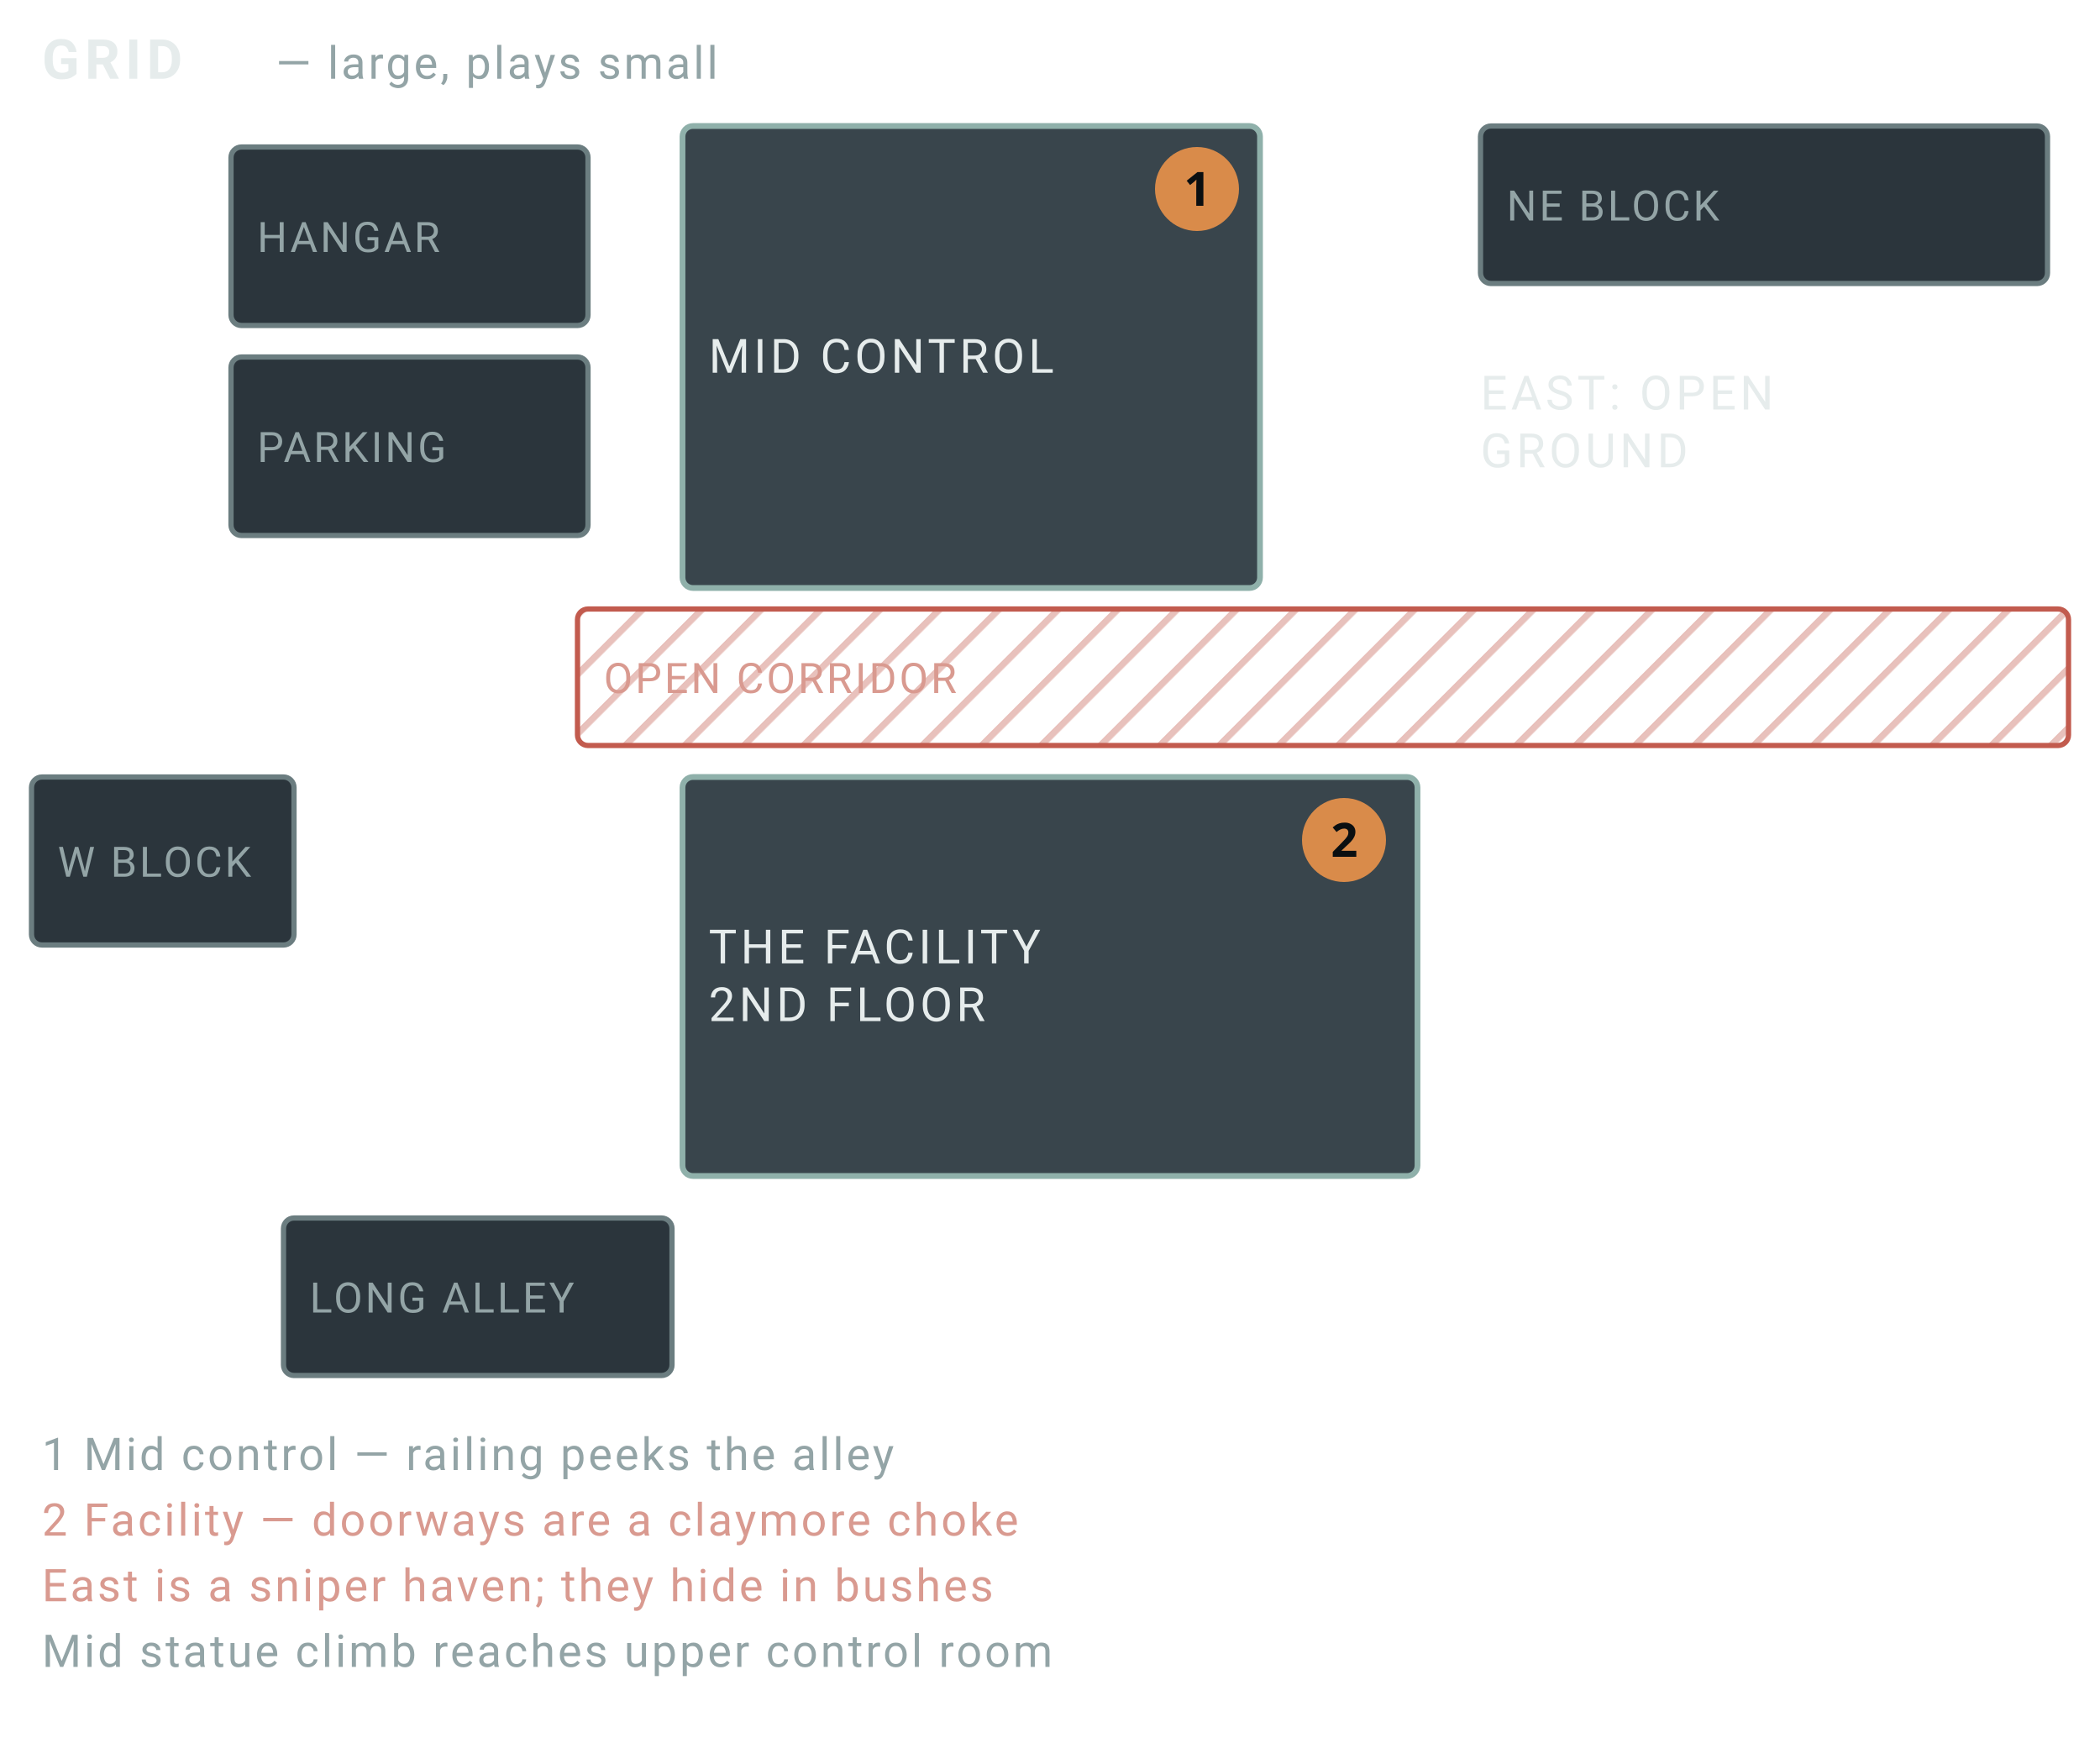
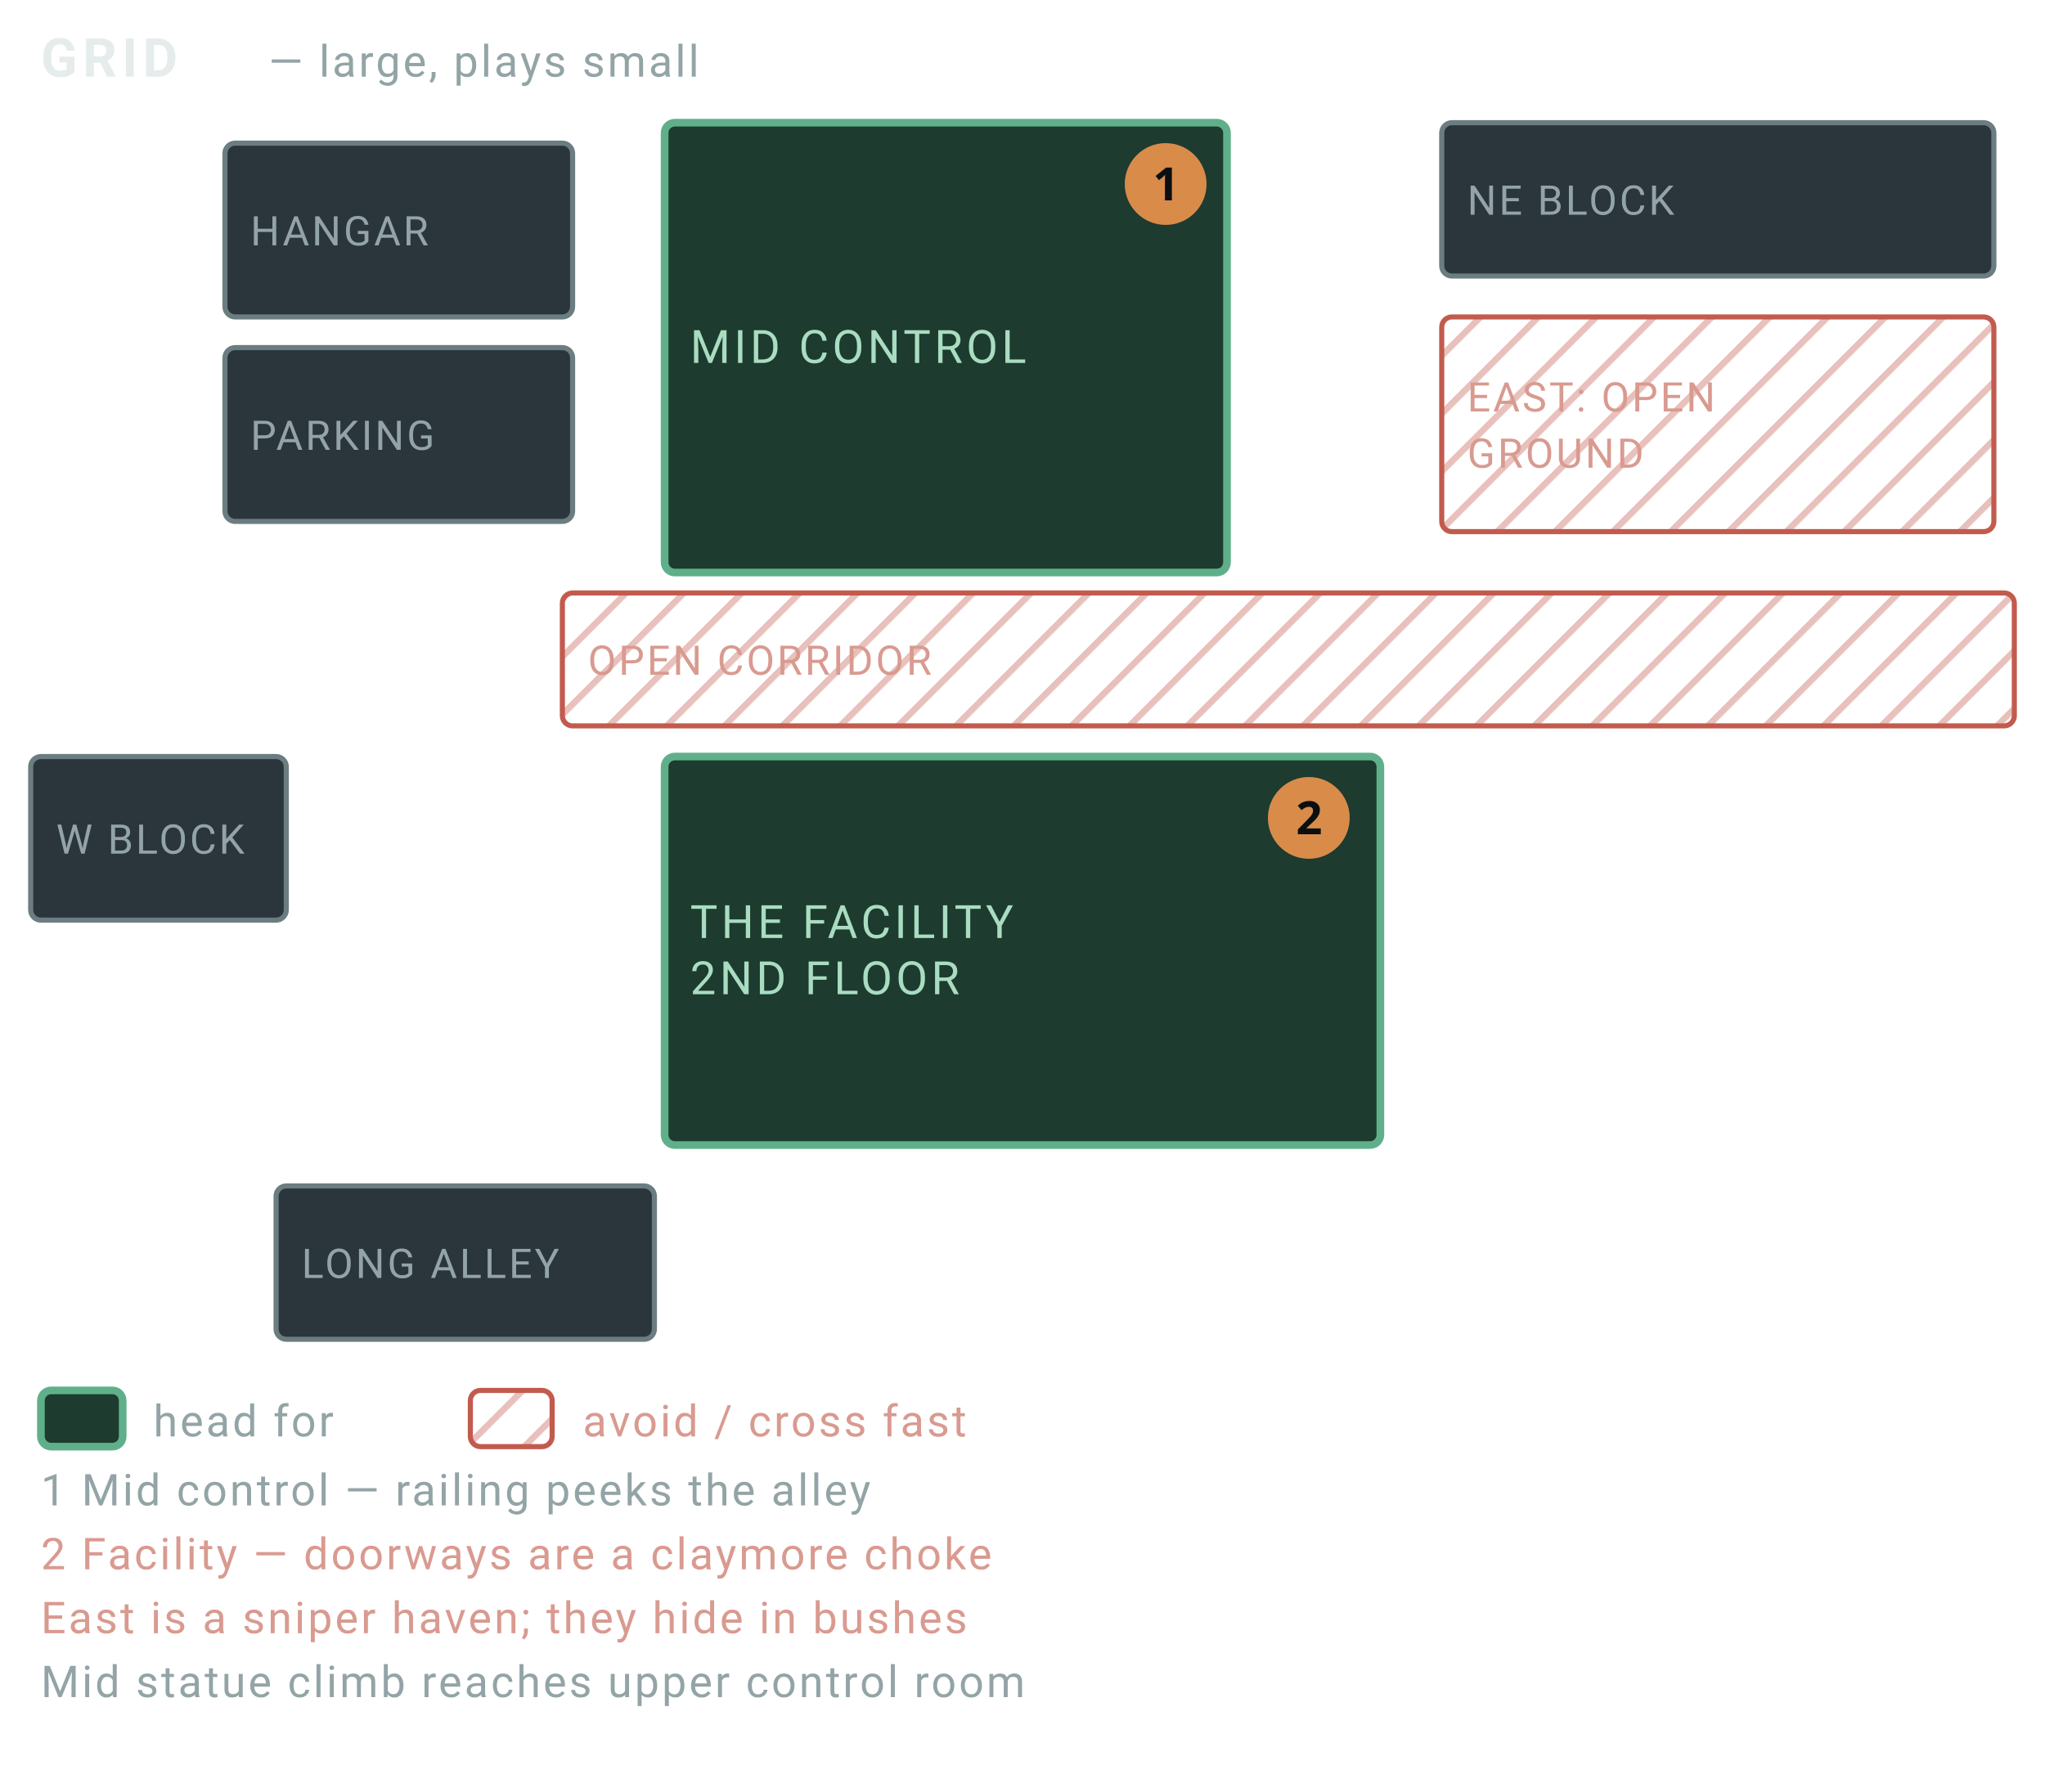
- <svg xmlns="http://www.w3.org/2000/svg" width="400" height="336" viewBox="0 0 400 336" role="img" aria-label="Grid tactical schematic, traced from the in-game minimap.">
+ <svg xmlns="http://www.w3.org/2000/svg" width="400" height="350.5" viewBox="0 0 400 350.5" role="img" aria-label="Grid tactical schematic, traced from the in-game minimap.">
  <defs>
    <pattern id="hz" width="8" height="8" patternTransform="rotate(45)" patternUnits="userSpaceOnUse">
      <line x1="0" y1="0" x2="0" y2="8" stroke="#c25b4e" stroke-width="2.5" opacity="0.38" />
    </pattern>
    <style>
.terr{fill:#1b2429;stroke:#55636e;stroke-width:1.4}
.b{fill:#39454c;stroke:#8fb0aa;stroke-width:1.1}
.s{fill:#2b353c;stroke:#6b7d80;stroke-width:1}
.sp{fill:#17313a;stroke:#8fb0aa;stroke-width:1.3}
.rock{fill:#333f45;stroke:#7d8f92;stroke-width:0.9}
.water{fill:#24343c;stroke:#8fb0aa;stroke-width:1}
.hot{fill:url(#hz);stroke:#c25b4e;stroke-width:1}
.lbl{fill:#e6ecec;font-family:ui-sans-serif,system-ui,'Segoe UI',Roboto,sans-serif;
     font-size:9.0px;letter-spacing:0.7px}
.lbl2{fill:#93a4a6;font-family:ui-sans-serif,system-ui,'Segoe UI',Roboto,sans-serif;
      font-size:8.0px;letter-spacing:0.5px}
.hotlbl{fill:#d99a90;font-family:ui-sans-serif,system-ui,'Segoe UI',Roboto,sans-serif;
        font-size:8.0px;letter-spacing:0.5px}
.ttl{fill:#e6ecec;font-family:ui-sans-serif,system-ui,'Segoe UI',Roboto,sans-serif;
     font-size:10.5px;letter-spacing:1.0px;font-weight:600}
.key{fill:#93a4a6;font-family:ui-sans-serif,system-ui,'Segoe UI',Roboto,sans-serif;
     font-size:8.6px;letter-spacing:0.5px}
.keyhot{fill:#d99a90;font-family:ui-sans-serif,system-ui,'Segoe UI',Roboto,sans-serif;
        font-size:8.6px;letter-spacing:0.5px}
.pin{fill:#d98b4a}
.pinn{fill:#0b0f11;font-family:ui-sans-serif,system-ui,sans-serif;font-size:9px;font-weight:700}
.link{stroke:#55636e;stroke-width:1.3;fill:none;stroke-dasharray:3 3}
+ 
+ .go{fill:#1d3b2f;stroke:#5fb08a;stroke-width:1.5}
+ .golbl{fill:#a9dcc0;font-family:ui-sans-serif,system-ui,'Segoe UI',Roboto,sans-serif;
+        font-size:9px;letter-spacing:0.7px}
</style>
  </defs>
  <text class="ttl" x="8" y="15">GRID</text>
  <text class="key" x="52.56" y="15">— large, plays small</text>
  <rect class="hot" x="110" y="116" width="284" height="26" rx="2" />
  <text class="hotlbl" x="115" y="132">OPEN CORRIDOR</text>
-   <rect class="b" x="130" y="24" width="110" height="88" rx="2" />
-   <text class="lbl" x="135" y="71">MID CONTROL</text>
-   <rect class="b" x="130" y="148" width="140" height="76" rx="2" />
-   <text class="lbl" x="135" y="183.5">THE FACILITY</text>
-   <text class="lbl" x="135" y="194.5">2ND FLOOR</text>
+   <rect class="go" x="130" y="24" width="110" height="88" rx="2" />
+   <text class="golbl" x="135" y="71">MID CONTROL</text>
+   <rect class="go" x="130" y="148" width="140" height="76" rx="2" />
+   <text class="golbl" x="135" y="183.5">THE FACILITY</text>
+   <text class="golbl" x="135" y="194.5">2ND FLOOR</text>
  <rect class="s" x="44" y="28" width="68" height="34" rx="2" />
  <text class="lbl2" x="49" y="48">HANGAR</text>
  <rect class="s" x="44" y="68" width="68" height="34" rx="2" />
  <text class="lbl2" x="49" y="88">PARKING</text>
  <rect class="s" x="6" y="148" width="50" height="32" rx="2" />
  <text class="lbl2" x="11" y="167">W BLOCK</text>
  <rect class="s" x="54" y="232" width="74" height="30" rx="2" />
  <text class="lbl2" x="59" y="250">LONG ALLEY</text>
  <rect class="s" x="282" y="24" width="108" height="30" rx="2" />
  <text class="lbl2" x="287" y="42">NE BLOCK</text>
-   <text class="lbl" x="282" y="78">EAST: OPEN</text>
-   <text class="lbl" x="282" y="89">GROUND</text>
+   <rect class="hot" x="282" y="62" width="108" height="42" rx="2" />
+   <text class="hotlbl" x="287" y="80.5">EAST: OPEN</text>
+   <text class="hotlbl" x="287" y="91.5">GROUND</text>
  <circle class="pin" cx="228" cy="36" r="8" />
  <text class="pinn" x="225.5" y="39.2">1</text>
  <circle class="pin" cx="256" cy="160" r="8" />
  <text class="pinn" x="253.5" y="163.2">2</text>
-   <text class="key" x="8" y="280">1  Mid control — railing peeks the alley</text>
-   <text class="keyhot" x="8" y="292.5">2  Facility — doorways are a claymore choke</text>
-   <text class="keyhot" x="8" y="305">East is a sniper haven; they hide in bushes</text>
-   <text class="key" x="8" y="317.5">Mid statue climb reaches upper control room</text>
+   <rect class="go" x="8" y="272" width="16" height="11" rx="2" />
+   <text class="key" x="30" y="281">head for</text>
+   <rect class="hot" x="92" y="272" width="16" height="11" rx="2" />
+   <text class="keyhot" x="114" y="281">avoid / cross fast</text>
+   <text class="key" x="8" y="294.5">1  Mid control — railing peeks the alley</text>
+   <text class="keyhot" x="8" y="307">2  Facility — doorways are a claymore choke</text>
+   <text class="keyhot" x="8" y="319.5">East is a sniper haven; they hide in bushes</text>
+   <text class="key" x="8" y="332">Mid statue climb reaches upper control room</text>
</svg>
